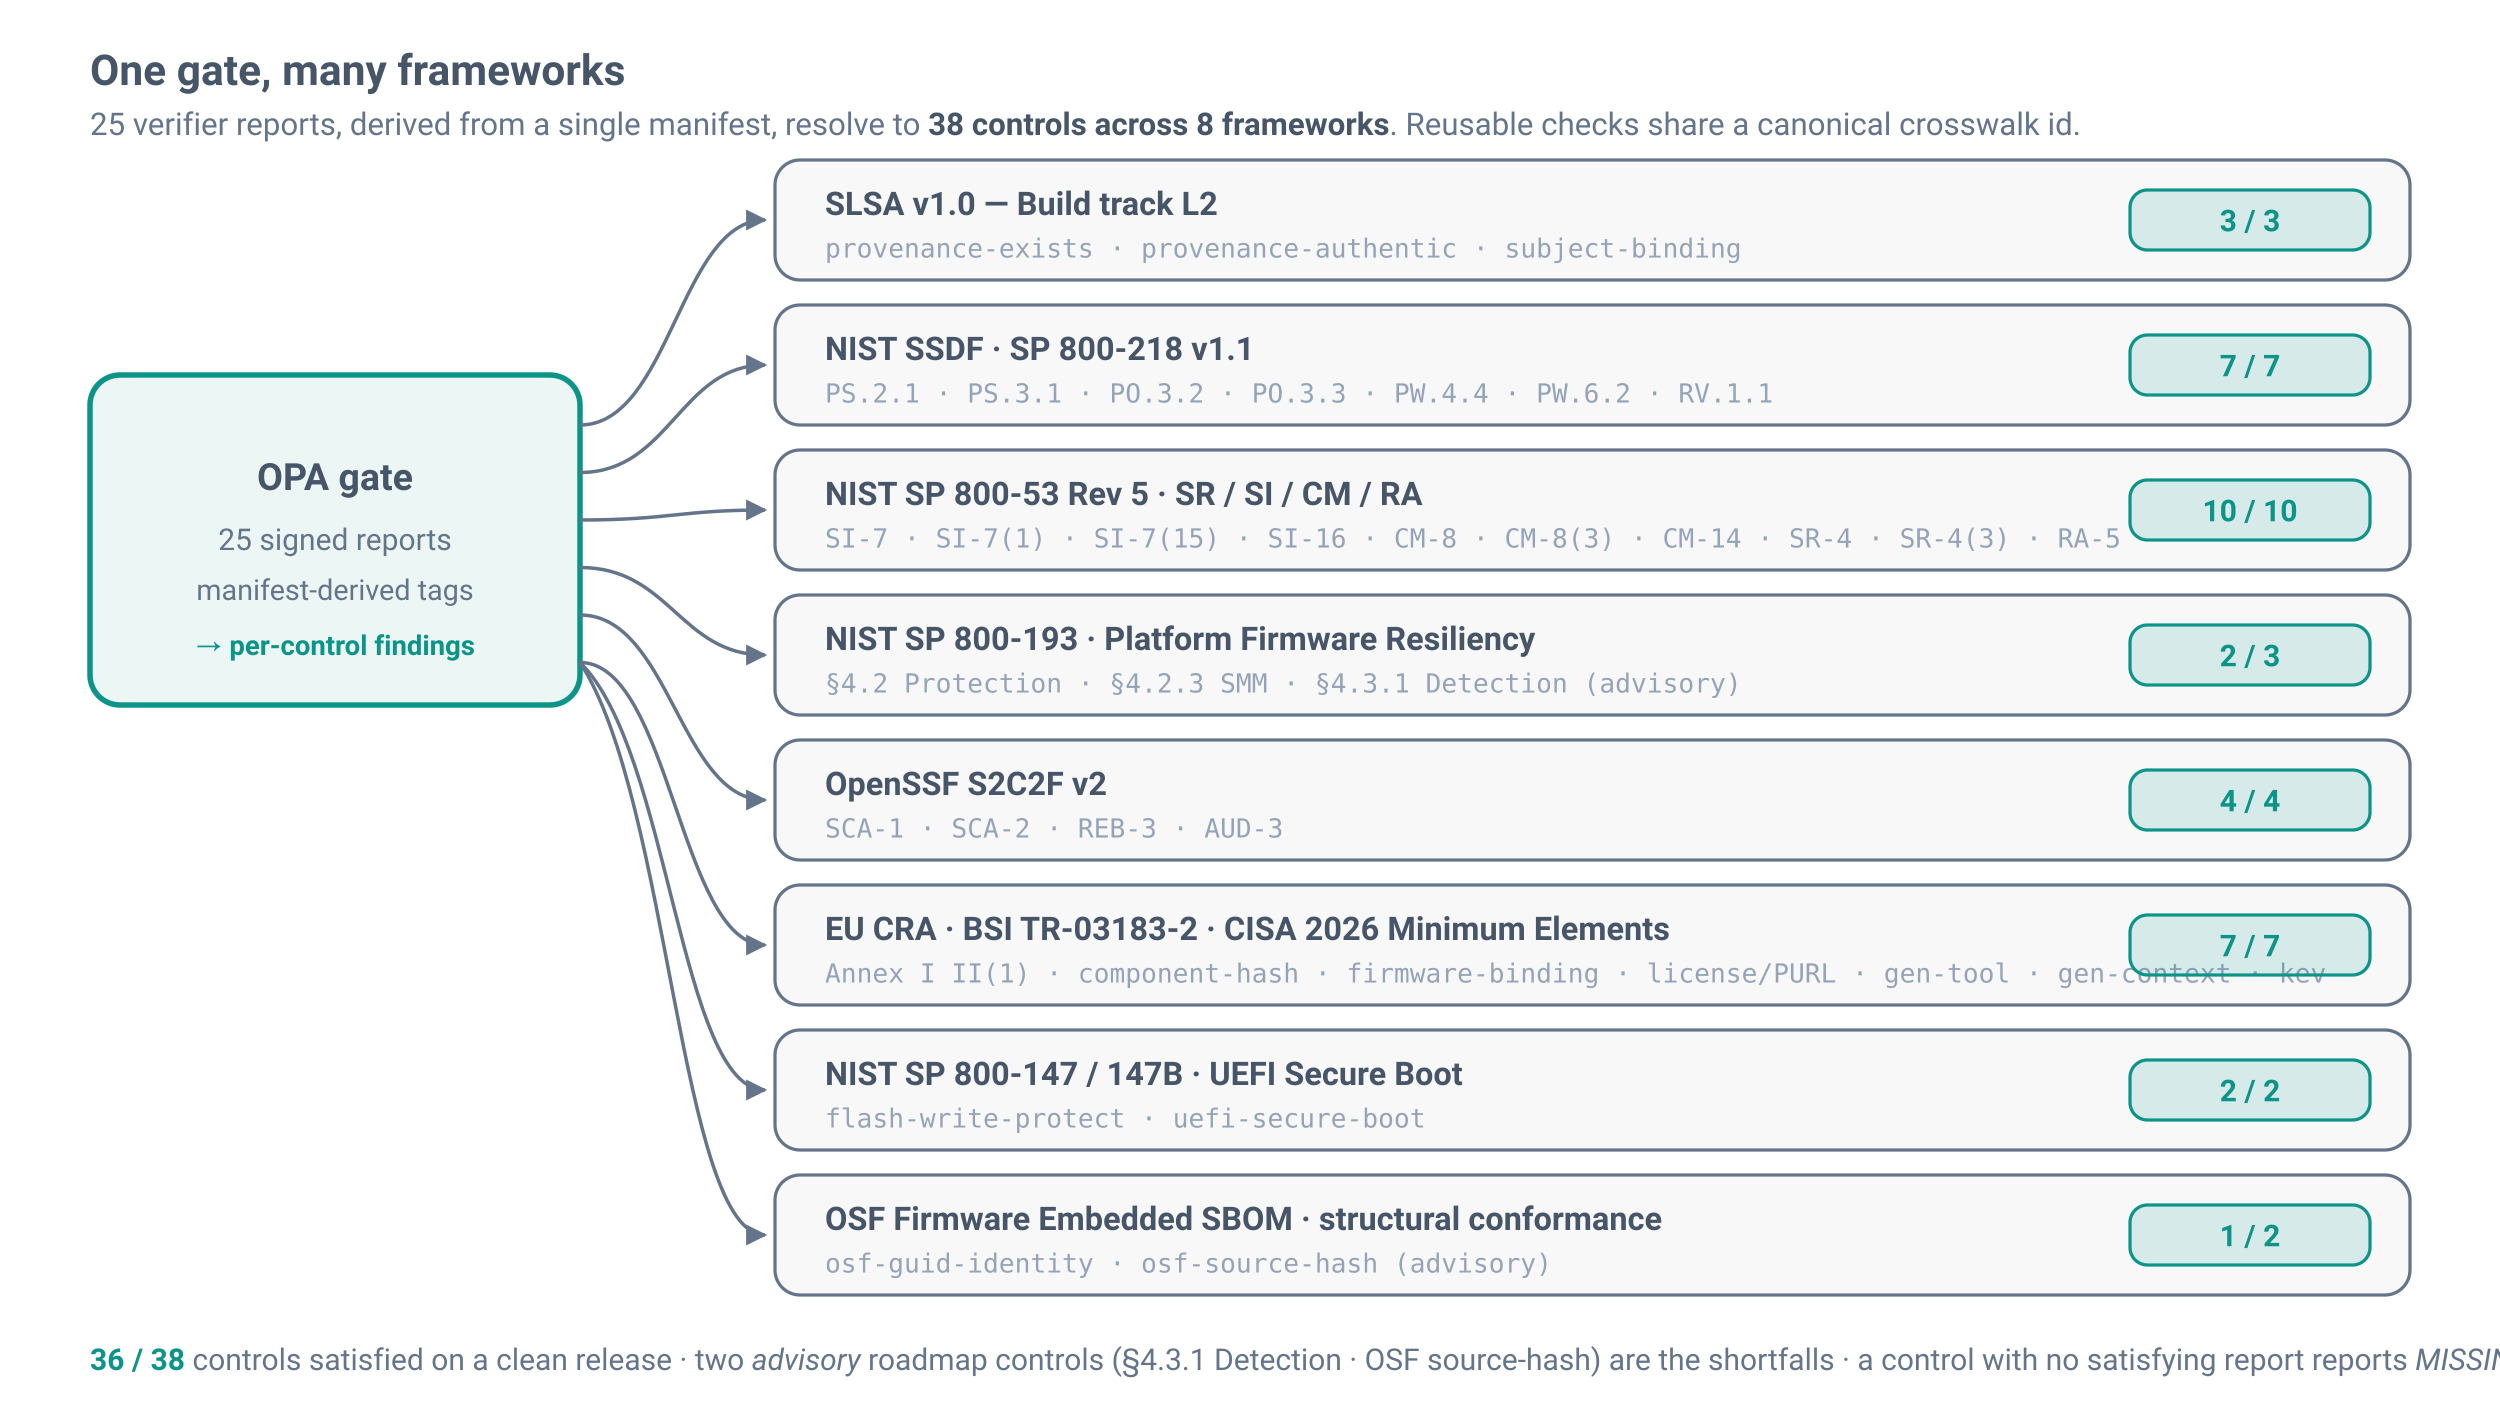
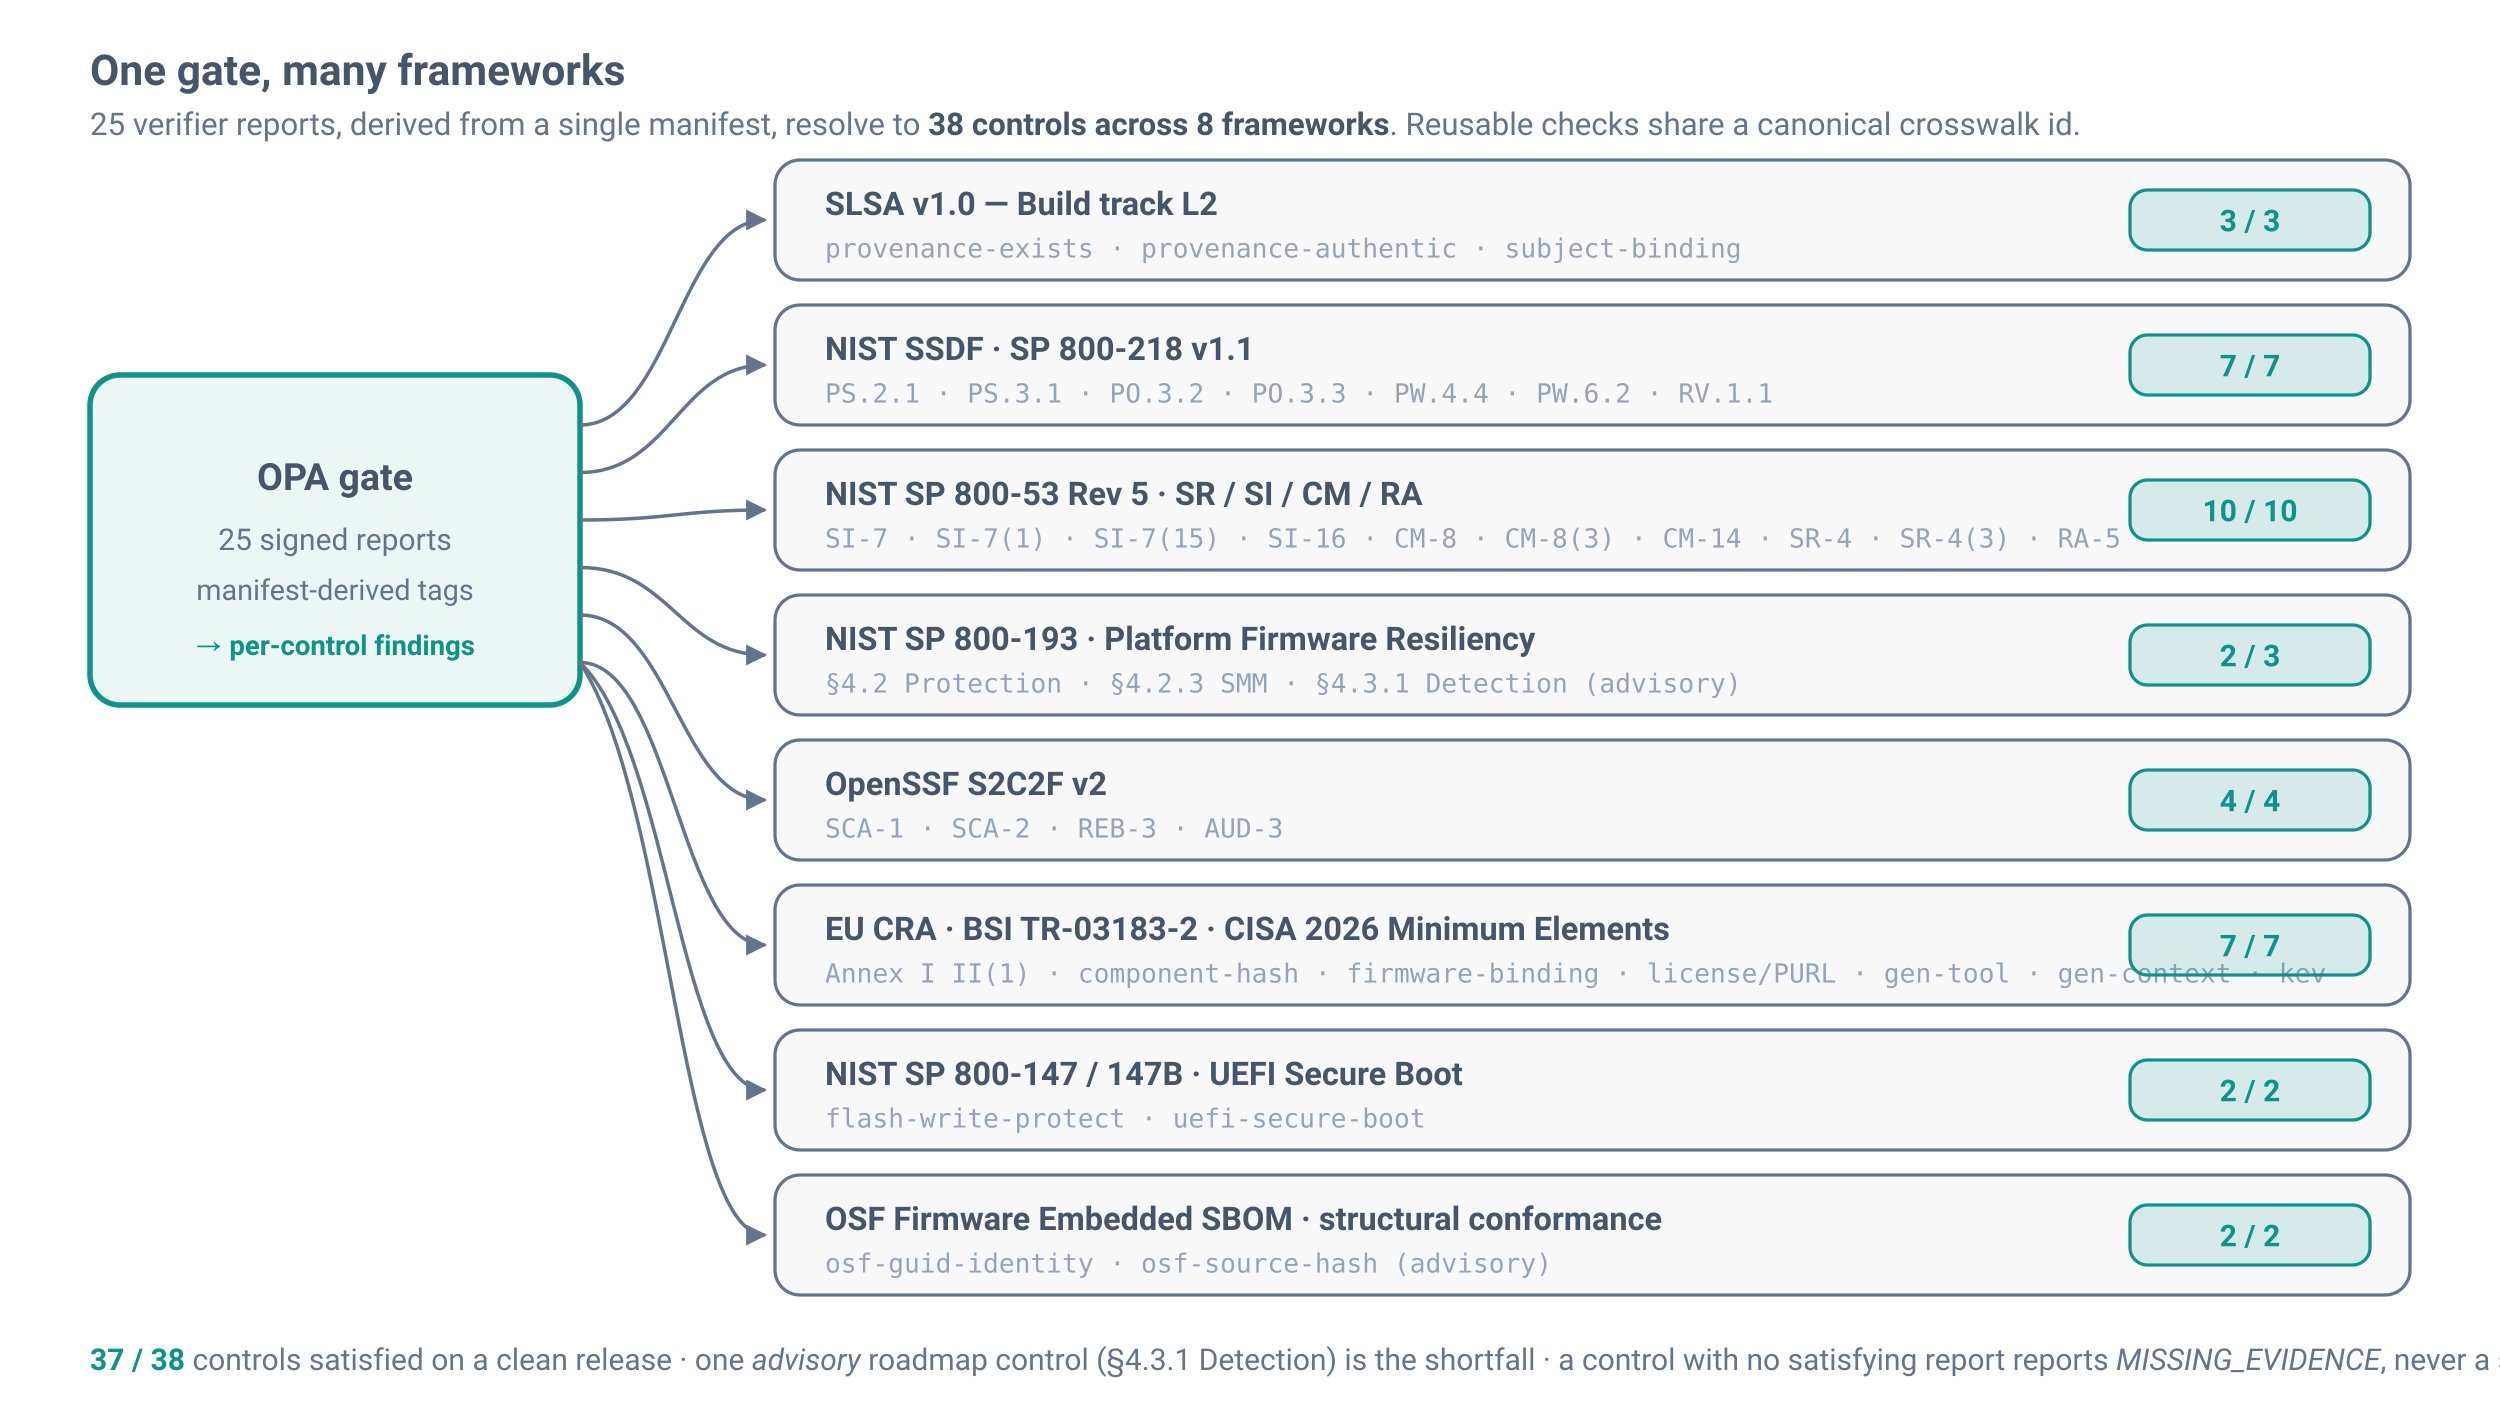
- <svg xmlns="http://www.w3.org/2000/svg" viewBox="0 0 1000 566" width="1000" height="566" font-family="ui-sans-serif, system-ui, -apple-system, 'Segoe UI', Roboto, Helvetica, Arial, 'DejaVu Sans', sans-serif" role="img" aria-label="Framework coverage: 25 always-emitted verifier reports map to 38 controls across 8 frameworks. On a clean release 36 of 38 are satisfied; two advisory roadmap controls (SP 800-193 §4.3.1 Detection, OSF source-hash) are the shortfalls.">
+ <svg xmlns="http://www.w3.org/2000/svg" viewBox="0 0 1000 566" width="1000" height="566" font-family="ui-sans-serif, system-ui, -apple-system, 'Segoe UI', Roboto, Helvetica, Arial, 'DejaVu Sans', sans-serif" role="img" aria-label="Framework coverage: 25 always-emitted verifier reports map to 38 controls across 8 frameworks. On a clean release 37 of 38 are satisfied; one advisory roadmap control (SP 800-193 §4.3.1 Detection) is the shortfall.">
  <defs>
    <marker id="arw4" viewBox="0 0 10 10" refX="9" refY="5" markerWidth="6" markerHeight="6" orient="auto-start-reverse">
      <path d="M0,0 L10,5 L0,10 z" fill="#64748b" />
    </marker>
  </defs>
  <text x="36" y="34" font-size="17" font-weight="700" fill="#475569">One gate, many frameworks</text>
  <text x="36" y="54" font-size="12.5" fill="#64748b">25 verifier reports, derived from a single manifest, resolve to <tspan font-weight="600" fill="#475569">38 controls across 8 frameworks</tspan>. Reusable checks share a canonical crosswalk id.</text>
  <rect x="36" y="150" width="196" height="132" rx="12" fill="#0d9488" fill-opacity="0.08" stroke="#0d9488" stroke-width="2.2" />
  <text x="134" y="196" text-anchor="middle" font-size="15" font-weight="700" fill="#475569">OPA gate</text>
  <text x="134" y="220" text-anchor="middle" font-size="12" fill="#64748b">25 signed reports</text>
  <text x="134" y="240" text-anchor="middle" font-size="11.5" fill="#64748b">manifest-derived tags</text>
  <text x="134" y="262" text-anchor="middle" font-size="11" fill="#0d9488" font-weight="600">→ per-control findings</text>
  <g fill="none" stroke="#64748b" stroke-width="1.4">
    <path d="M232 170 C 268 170, 272 88, 306 88" marker-end="url(#arw4)" />
    <path d="M232 189 C 268 189, 272 146, 306 146" marker-end="url(#arw4)" />
    <path d="M232 208 C 268 208, 272 204, 306 204" marker-end="url(#arw4)" />
    <path d="M232 227 C 268 227, 272 262, 306 262" marker-end="url(#arw4)" />
    <path d="M232 246 C 268 246, 272 320, 306 320" marker-end="url(#arw4)" />
    <path d="M232 265 C 268 265, 272 378, 306 378" marker-end="url(#arw4)" />
    <path d="M232 265 C 268 300, 272 436, 306 436" marker-end="url(#arw4)" />
    <path d="M232 265 C 268 320, 272 494, 306 494" marker-end="url(#arw4)" />
  </g>
  <g>
    <rect x="310" y="64" width="654" height="48" rx="10" fill="#64748b" fill-opacity="0.05" stroke="#64748b" stroke-width="1.3" />
    <text x="330" y="86" font-size="13" font-weight="600" fill="#475569">SLSA v1.0 — Build track L2</text>
    <text x="330" y="103" font-size="10.5" font-family="ui-monospace, SFMono-Regular, Menlo, Consolas, monospace" fill="#94a3b8">provenance-exists · provenance-authentic · subject-binding</text>
    <rect x="852" y="76" width="96" height="24" rx="7" fill="#0d9488" fill-opacity="0.14" stroke="#0d9488" stroke-width="1.3" />
    <text x="900" y="92.5" text-anchor="middle" font-size="12" font-weight="700" fill="#0d9488">3 / 3</text>
    <rect x="310" y="122" width="654" height="48" rx="10" fill="#64748b" fill-opacity="0.05" stroke="#64748b" stroke-width="1.3" />
    <text x="330" y="144" font-size="13" font-weight="600" fill="#475569">NIST SSDF · SP 800-218 v1.1</text>
    <text x="330" y="161" font-size="10.5" font-family="ui-monospace, SFMono-Regular, Menlo, Consolas, monospace" fill="#94a3b8">PS.2.1 · PS.3.1 · PO.3.2 · PO.3.3 · PW.4.4 · PW.6.2 · RV.1.1</text>
    <rect x="852" y="134" width="96" height="24" rx="7" fill="#0d9488" fill-opacity="0.14" stroke="#0d9488" stroke-width="1.3" />
    <text x="900" y="150.5" text-anchor="middle" font-size="12" font-weight="700" fill="#0d9488">7 / 7</text>
    <rect x="310" y="180" width="654" height="48" rx="10" fill="#64748b" fill-opacity="0.05" stroke="#64748b" stroke-width="1.3" />
    <text x="330" y="202" font-size="13" font-weight="600" fill="#475569">NIST SP 800-53 Rev 5 · SR / SI / CM / RA</text>
    <text x="330" y="219" font-size="10.5" font-family="ui-monospace, SFMono-Regular, Menlo, Consolas, monospace" fill="#94a3b8">SI-7 · SI-7(1) · SI-7(15) · SI-16 · CM-8 · CM-8(3) · CM-14 · SR-4 · SR-4(3) · RA-5</text>
    <rect x="852" y="192" width="96" height="24" rx="7" fill="#0d9488" fill-opacity="0.14" stroke="#0d9488" stroke-width="1.3" />
    <text x="900" y="208.5" text-anchor="middle" font-size="12" font-weight="700" fill="#0d9488">10 / 10</text>
    <rect x="310" y="238" width="654" height="48" rx="10" fill="#64748b" fill-opacity="0.05" stroke="#64748b" stroke-width="1.3" />
    <text x="330" y="260" font-size="13" font-weight="600" fill="#475569">NIST SP 800-193 · Platform Firmware Resiliency</text>
    <text x="330" y="277" font-size="10.5" font-family="ui-monospace, SFMono-Regular, Menlo, Consolas, monospace" fill="#94a3b8">§4.2 Protection · §4.2.3 SMM · §4.3.1 Detection (advisory)</text>
    <rect x="852" y="250" width="96" height="24" rx="7" fill="#0d9488" fill-opacity="0.14" stroke="#0d9488" stroke-width="1.3" />
    <text x="900" y="266.5" text-anchor="middle" font-size="12" font-weight="700" fill="#0d9488">2 / 3</text>
    <rect x="310" y="296" width="654" height="48" rx="10" fill="#64748b" fill-opacity="0.05" stroke="#64748b" stroke-width="1.3" />
    <text x="330" y="318" font-size="13" font-weight="600" fill="#475569">OpenSSF S2C2F v2</text>
    <text x="330" y="335" font-size="10.5" font-family="ui-monospace, SFMono-Regular, Menlo, Consolas, monospace" fill="#94a3b8">SCA-1 · SCA-2 · REB-3 · AUD-3</text>
    <rect x="852" y="308" width="96" height="24" rx="7" fill="#0d9488" fill-opacity="0.14" stroke="#0d9488" stroke-width="1.3" />
    <text x="900" y="324.5" text-anchor="middle" font-size="12" font-weight="700" fill="#0d9488">4 / 4</text>
    <rect x="310" y="354" width="654" height="48" rx="10" fill="#64748b" fill-opacity="0.05" stroke="#64748b" stroke-width="1.3" />
    <text x="330" y="376" font-size="13" font-weight="600" fill="#475569">EU CRA · BSI TR-03183-2 · CISA 2026 Minimum Elements</text>
    <text x="330" y="393" font-size="10.5" font-family="ui-monospace, SFMono-Regular, Menlo, Consolas, monospace" fill="#94a3b8">Annex I II(1) · component-hash · firmware-binding · license/PURL · gen-tool · gen-context · kev</text>
    <rect x="852" y="366" width="96" height="24" rx="7" fill="#0d9488" fill-opacity="0.14" stroke="#0d9488" stroke-width="1.3" />
    <text x="900" y="382.5" text-anchor="middle" font-size="12" font-weight="700" fill="#0d9488">7 / 7</text>
  </g>
  <rect x="310" y="412" width="654" height="48" rx="10" fill="#64748b" fill-opacity="0.05" stroke="#64748b" stroke-width="1.3" />
  <text x="330" y="434" font-size="13" font-weight="600" fill="#475569">NIST SP 800-147 / 147B · UEFI Secure Boot</text>
  <text x="330" y="451" font-size="10.5" font-family="ui-monospace, SFMono-Regular, Menlo, Consolas, monospace" fill="#94a3b8">flash-write-protect · uefi-secure-boot</text>
  <rect x="852" y="424" width="96" height="24" rx="7" fill="#0d9488" fill-opacity="0.14" stroke="#0d9488" stroke-width="1.3" />
  <text x="900" y="440.5" text-anchor="middle" font-size="12" font-weight="700" fill="#0d9488">2 / 2</text>
  <rect x="310" y="470" width="654" height="48" rx="10" fill="#64748b" fill-opacity="0.05" stroke="#64748b" stroke-width="1.3" />
  <text x="330" y="492" font-size="13" font-weight="600" fill="#475569">OSF Firmware Embedded SBOM · structural conformance</text>
  <text x="330" y="509" font-size="10.5" font-family="ui-monospace, SFMono-Regular, Menlo, Consolas, monospace" fill="#94a3b8">osf-guid-identity · osf-source-hash (advisory)</text>
  <rect x="852" y="482" width="96" height="24" rx="7" fill="#0d9488" fill-opacity="0.14" stroke="#0d9488" stroke-width="1.3" />
-   <text x="900" y="498.5" text-anchor="middle" font-size="12" font-weight="700" fill="#0d9488">1 / 2</text>
+   <text x="900" y="498.5" text-anchor="middle" font-size="12" font-weight="700" fill="#0d9488">2 / 2</text>
  <text x="36" y="548" font-size="12" fill="#64748b">
-     <tspan font-weight="700" fill="#0d9488">36 / 38</tspan> controls satisfied on a clean release · two <tspan font-style="italic">advisory</tspan> roadmap controls (§4.3.1 Detection · OSF source-hash) are the shortfalls · a control with no satisfying report reports <tspan font-style="italic">MISSING_EVIDENCE</tspan>, never a silent pass.</text>
+     <tspan font-weight="700" fill="#0d9488">37 / 38</tspan> controls satisfied on a clean release · one <tspan font-style="italic">advisory</tspan> roadmap control (§4.3.1 Detection) is the shortfall · a control with no satisfying report reports <tspan font-style="italic">MISSING_EVIDENCE</tspan>, never a silent pass.</text>
</svg>
